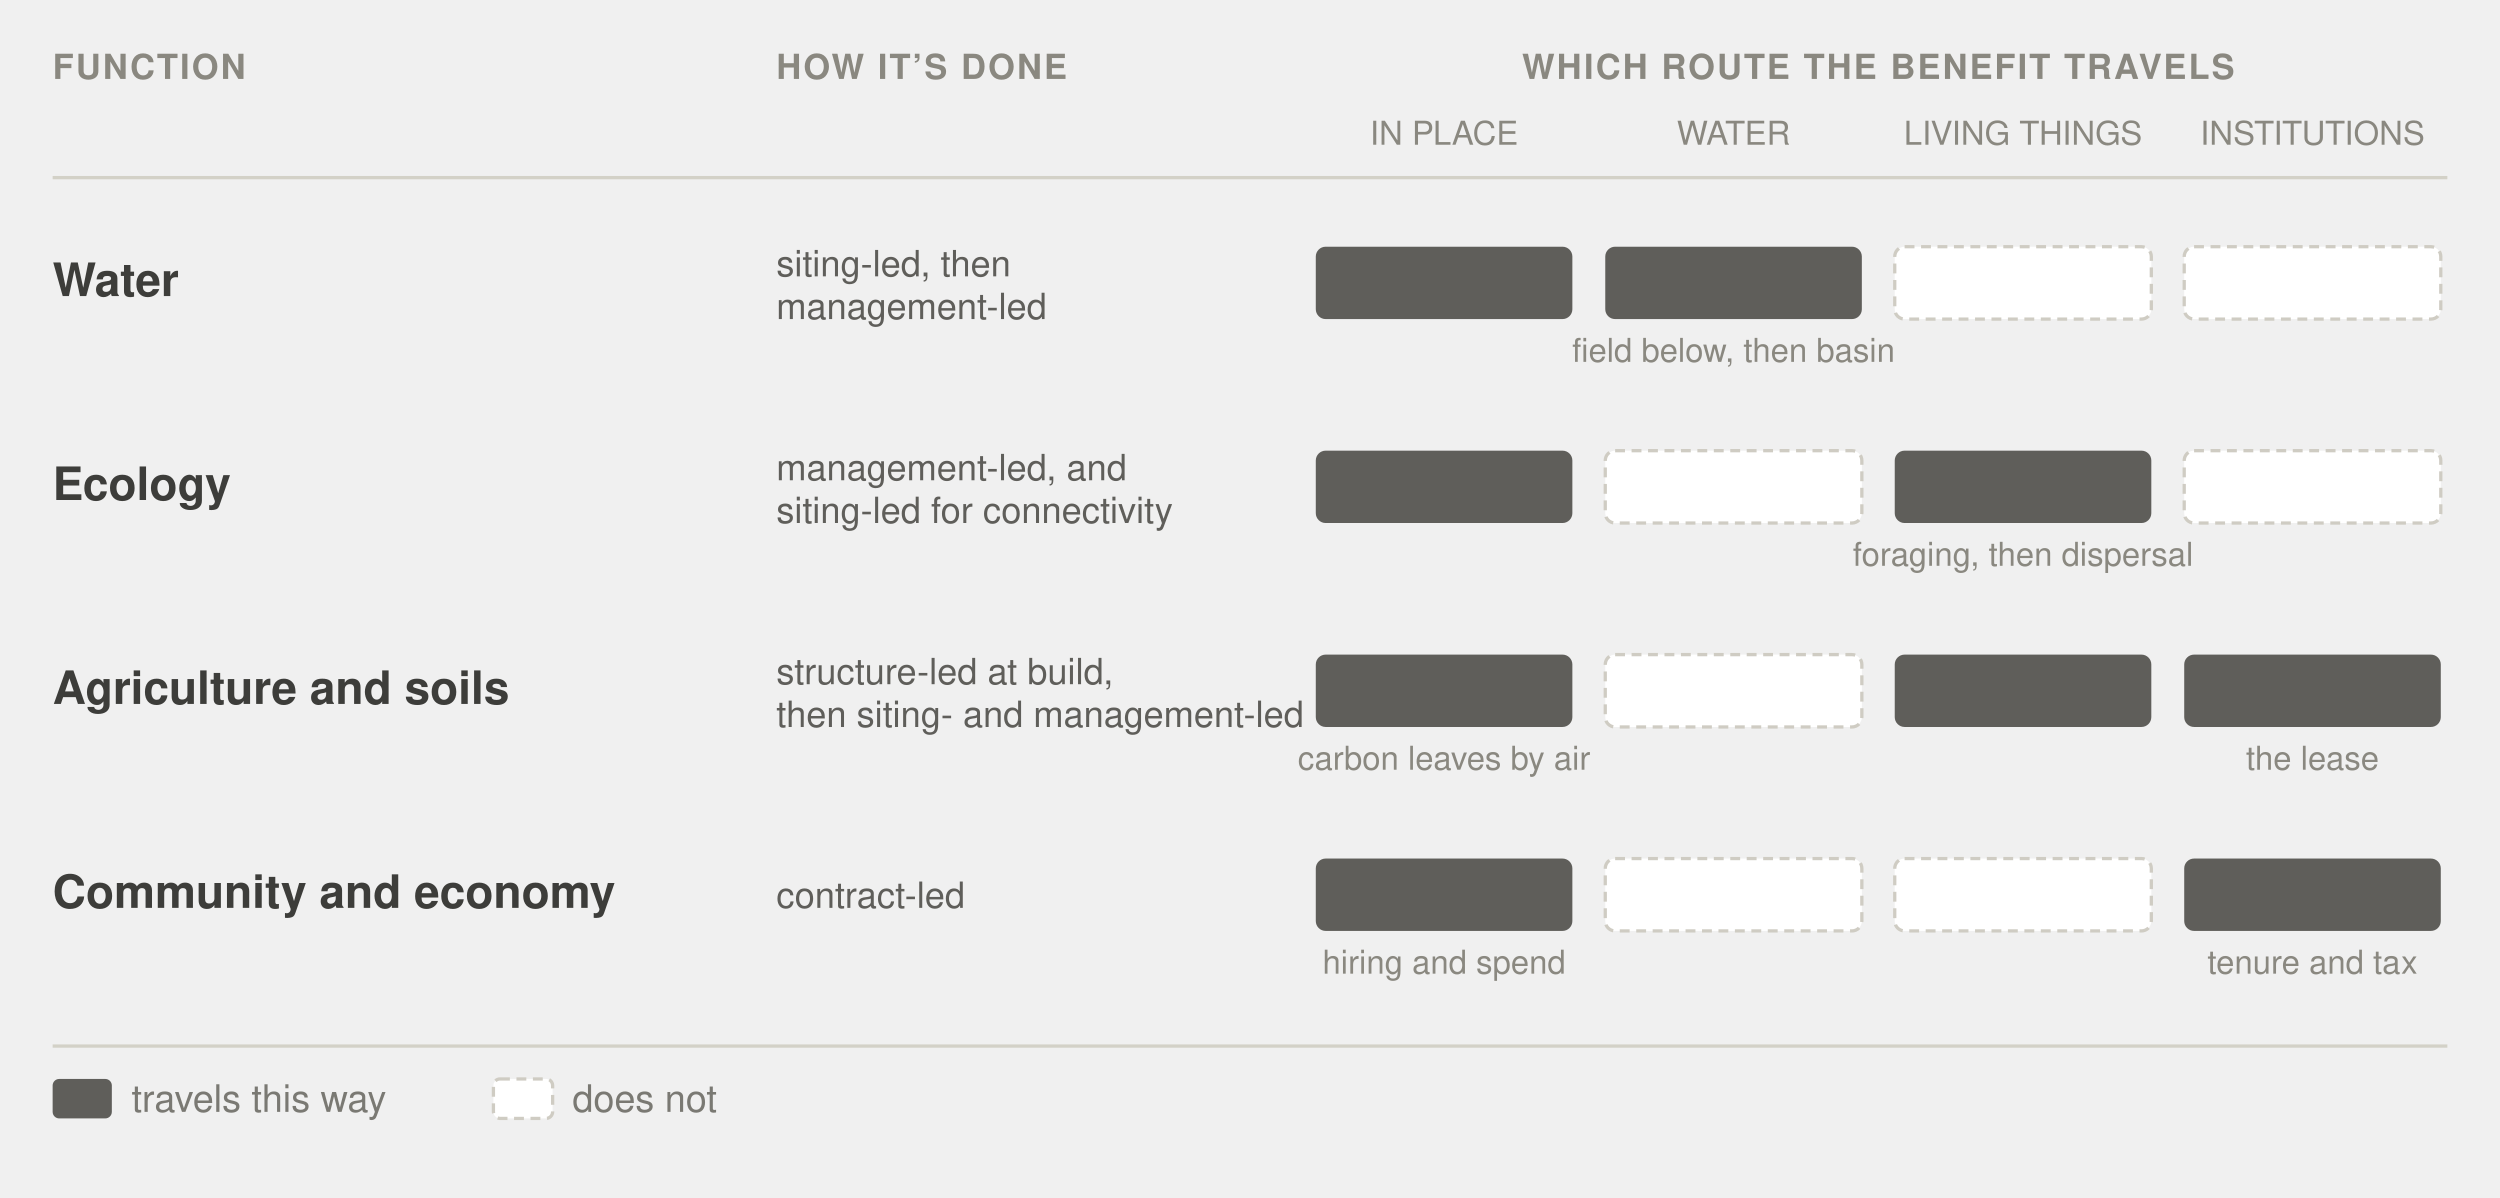
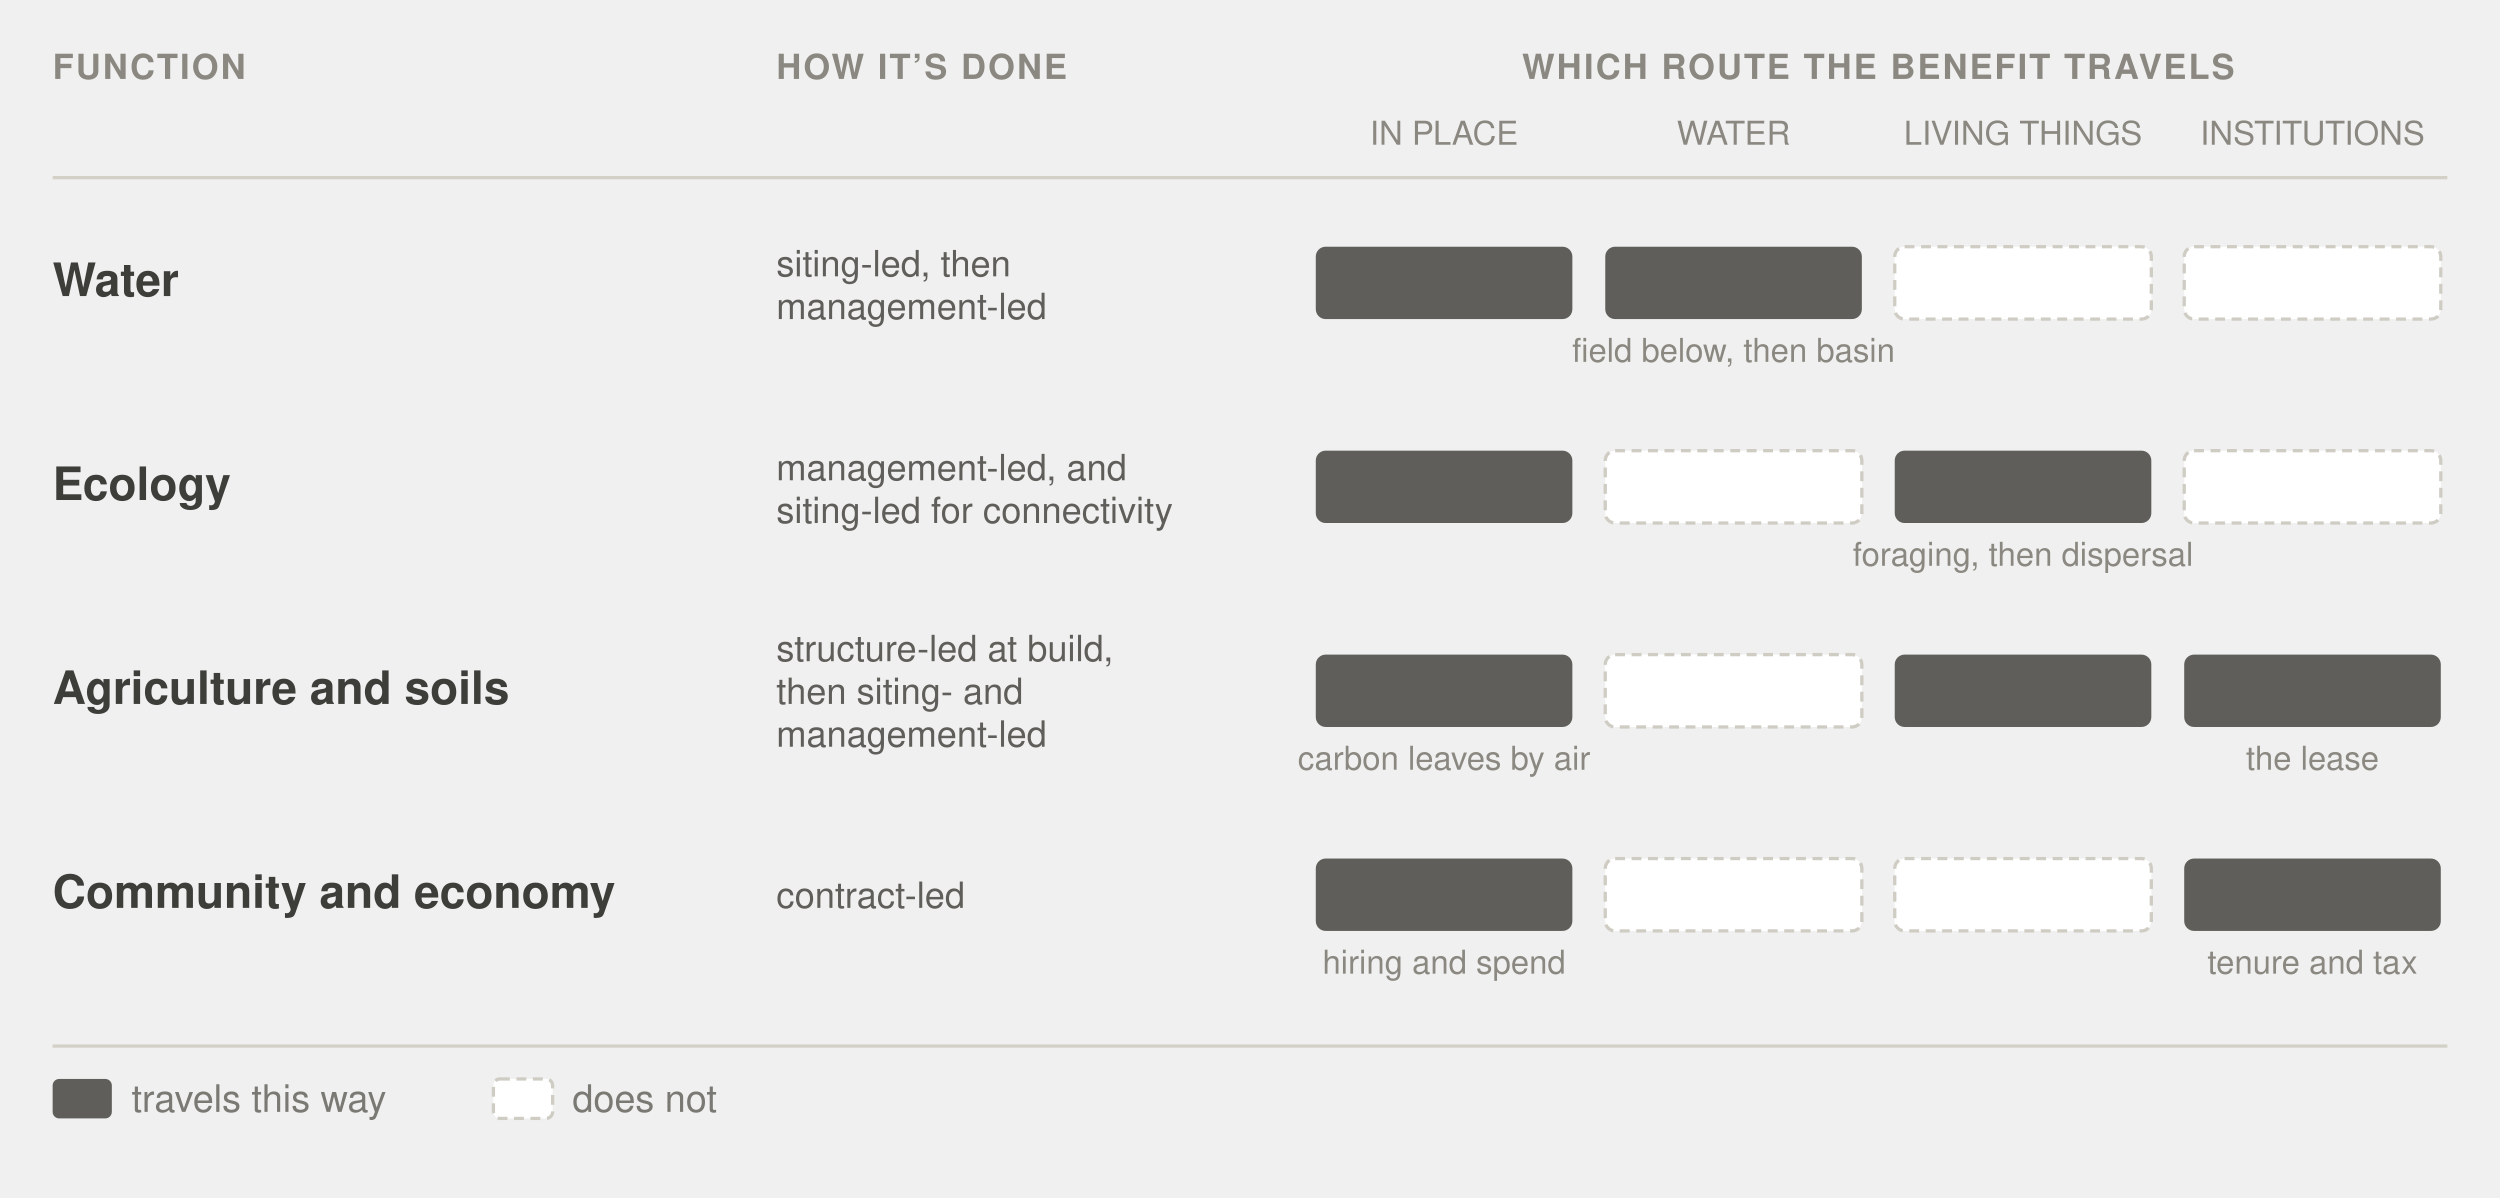
<svg xmlns="http://www.w3.org/2000/svg" width="760" height="364" viewBox="0 0 760 364" role="img">
  <style>
text{font-family:ui-sans-serif,system-ui,-apple-system,"Segoe UI",Helvetica,Arial,sans-serif}
.nm{font-size:14px;font-weight:600;fill:#3d3d3a}
.hd{font-size:10.5px;font-weight:700;letter-spacing:.06em;fill:#8a8880}
.sub{font-size:10px;fill:#8a8880}
.fn{font-size:11.5px;fill:#7a7973}
.md{font-size:11px;fill:#5f5e5a}
.on{stroke:#cfccc3;stroke-width:1;fill:#ffffff}
</style>
  <text class="hd" x="16" y="24">FUNCTION</text>
  <text class="hd" x="236" y="24">HOW IT’S DONE</text>
  <text class="hd" x="571" y="24" text-anchor="middle">WHICH ROUTE THE BENEFIT TRAVELS</text>
  <text class="sub" x="439" y="44" text-anchor="middle">IN PLACE</text>
  <text class="sub" x="527" y="44" text-anchor="middle">WATER</text>
  <text class="sub" x="615" y="44" text-anchor="middle">LIVING THINGS</text>
  <text class="sub" x="703" y="44" text-anchor="middle">INSTITUTIONS</text>
  <line x1="16" y1="54" x2="744" y2="54" stroke="#d3d1c7" stroke-width="1" />
  <text class="nm" x="16" y="90">Water</text>
  <text class="md" x="236" y="84">siting-led, then</text>
  <text class="md" x="236" y="97">management-led</text>
  <rect fill="#5f5e5a" x="400" y="75" width="78" height="22" rx="3" />
  <rect fill="#5f5e5a" x="488" y="75" width="78" height="22" rx="3" />
  <text class="sub" x="527" y="110" text-anchor="middle">field below, then basin</text>
  <rect class="on" stroke-dasharray="3 2" x="576" y="75" width="78" height="22" rx="3" />
  <rect class="on" stroke-dasharray="3 2" x="664" y="75" width="78" height="22" rx="3" />
  <text class="nm" x="16" y="152">Ecology</text>
  <text class="md" x="236" y="146">management-led, and</text>
  <text class="md" x="236" y="159">siting-led for connectivity</text>
  <rect fill="#5f5e5a" x="400" y="137" width="78" height="22" rx="3" />
  <rect class="on" stroke-dasharray="3 2" x="488" y="137" width="78" height="22" rx="3" />
  <rect fill="#5f5e5a" x="576" y="137" width="78" height="22" rx="3" />
  <text class="sub" x="615" y="172" text-anchor="middle">foraging, then dispersal</text>
  <rect class="on" stroke-dasharray="3 2" x="664" y="137" width="78" height="22" rx="3" />
  <text class="nm" x="16" y="214">Agriculture and soils</text>
-   <text class="md" x="236" y="208">structure-led at build,</text>
-   <text class="md" x="236" y="221">then siting- and management-led</text>
+   <text class="md" x="236" y="201">structure-led at build,</text>
+   <text class="md" x="236" y="214">then siting- and</text>
+   <text class="md" x="236" y="227">management-led</text>
  <rect fill="#5f5e5a" x="400" y="199" width="78" height="22" rx="3" />
  <text class="sub" x="439" y="234" text-anchor="middle">carbon leaves by air</text>
  <rect class="on" stroke-dasharray="3 2" x="488" y="199" width="78" height="22" rx="3" />
  <rect fill="#5f5e5a" x="576" y="199" width="78" height="22" rx="3" />
  <rect fill="#5f5e5a" x="664" y="199" width="78" height="22" rx="3" />
  <text class="sub" x="703" y="234" text-anchor="middle">the lease</text>
  <text class="nm" x="16" y="276">Community and economy</text>
  <text class="md" x="236" y="276">contract-led</text>
  <rect fill="#5f5e5a" x="400" y="261" width="78" height="22" rx="3" />
  <text class="sub" x="439" y="296" text-anchor="middle">hiring and spend</text>
  <rect class="on" stroke-dasharray="3 2" x="488" y="261" width="78" height="22" rx="3" />
  <rect class="on" stroke-dasharray="3 2" x="576" y="261" width="78" height="22" rx="3" />
  <rect fill="#5f5e5a" x="664" y="261" width="78" height="22" rx="3" />
  <text class="sub" x="703" y="296" text-anchor="middle">tenure and tax</text>
  <line x1="16" y1="318" x2="744" y2="318" stroke="#d3d1c7" stroke-width="1" />
  <rect x="16" y="328" width="18" height="12" rx="2" fill="#5f5e5a" />
  <text class="fn" x="40" y="338">travels this way</text>
  <rect class="on" x="150" y="328" width="18" height="12" rx="2" stroke-dasharray="3 2" />
  <text class="fn" x="174" y="338">does not</text>
</svg>
